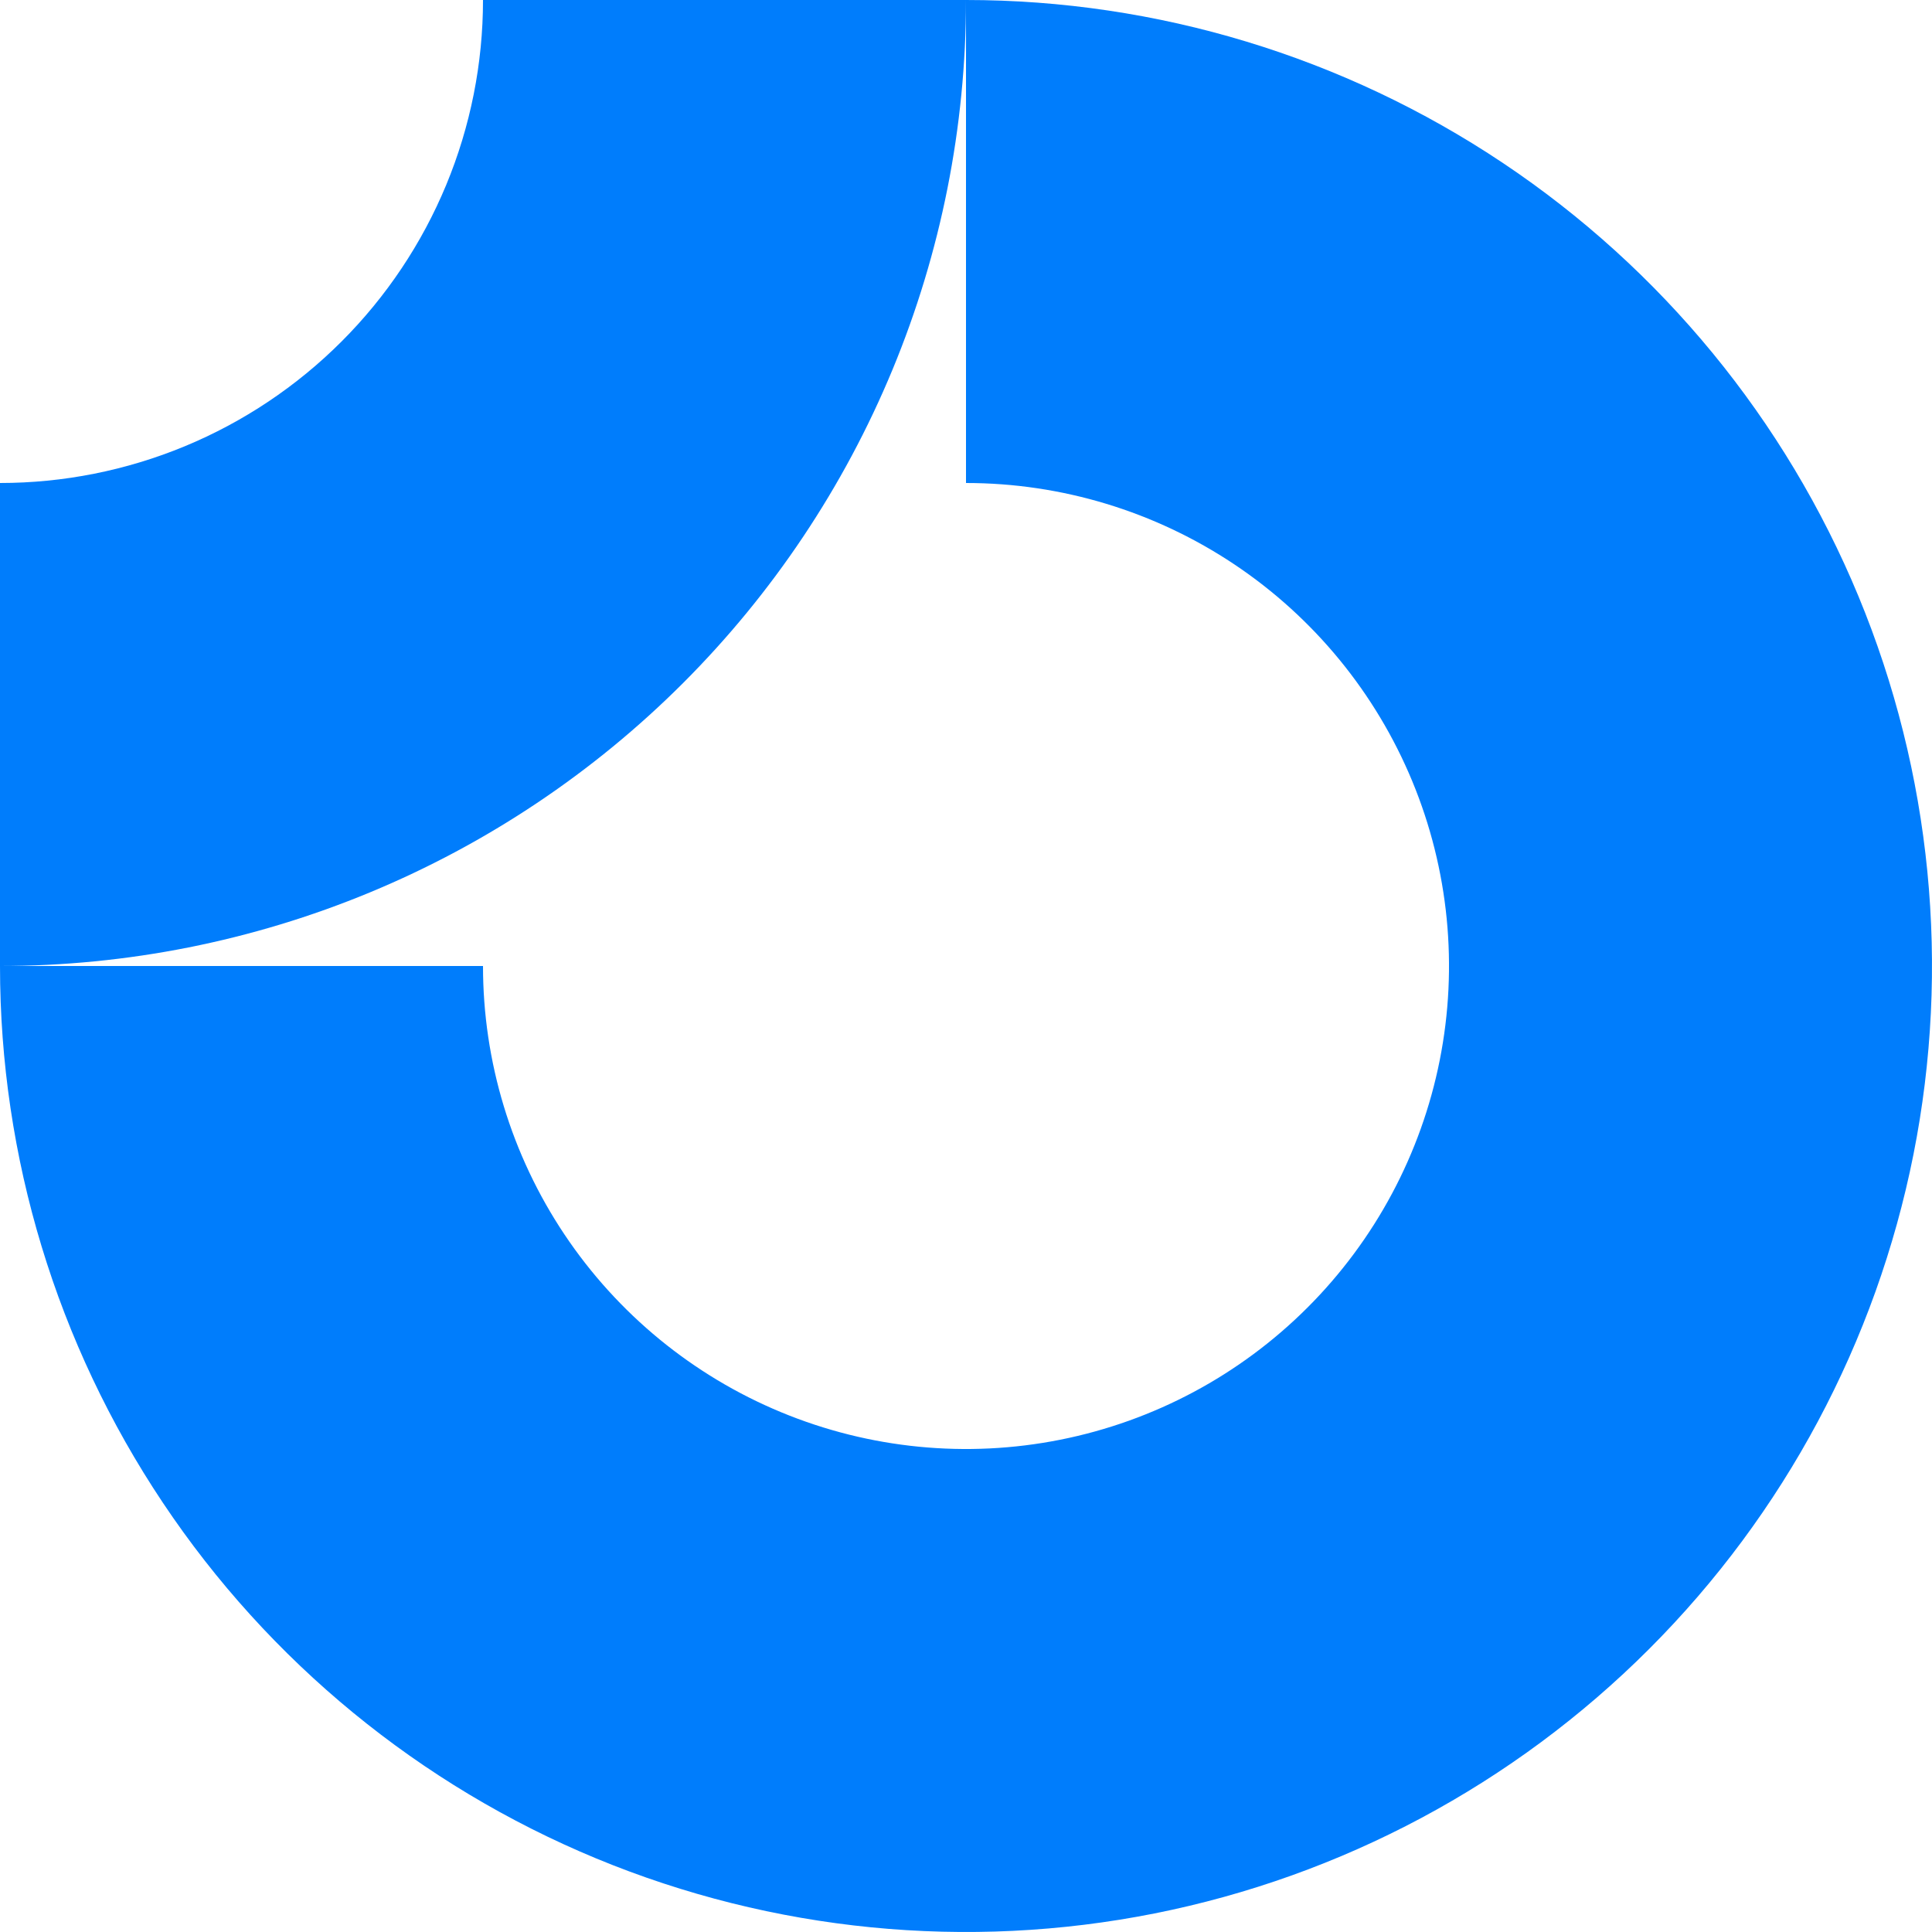
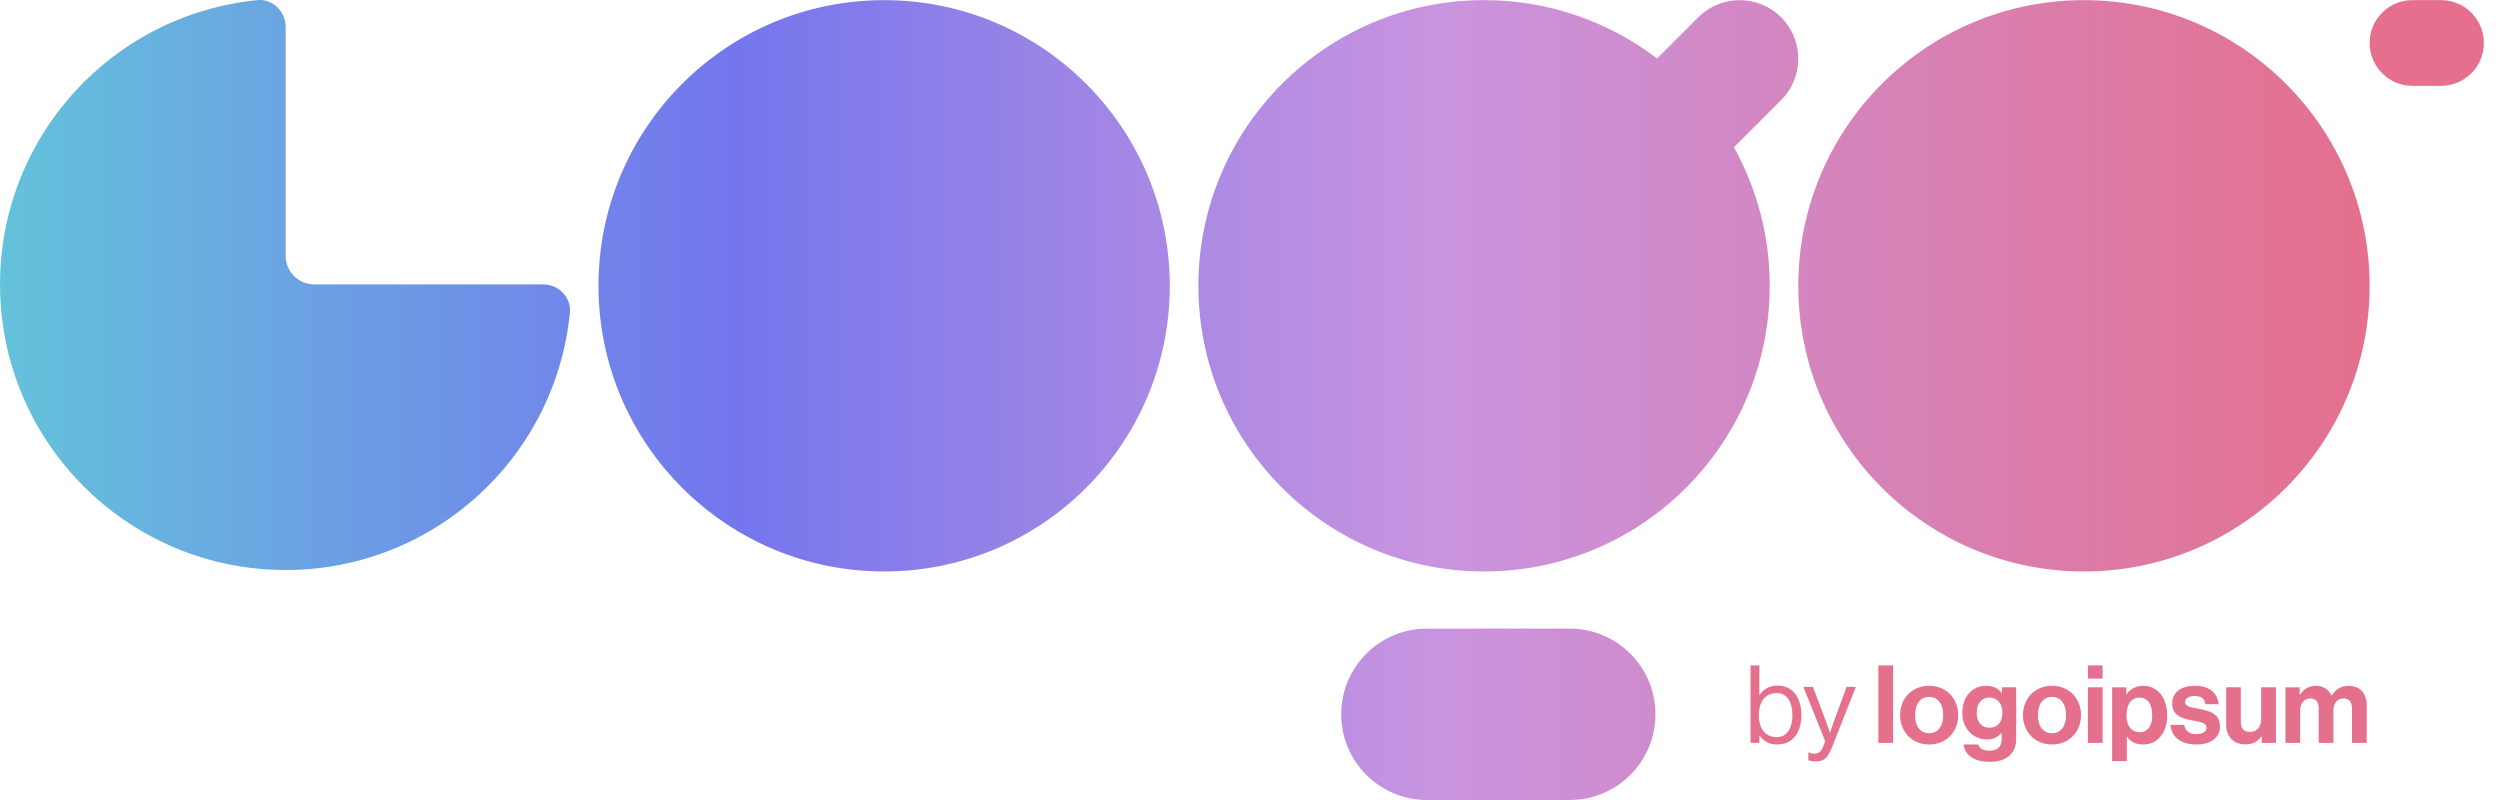
- <svg xmlns="http://www.w3.org/2000/svg" id="logo-86" width="40" height="40" viewBox="0 0 40 40" fill="none">
-   <path class="ccustom" fill-rule="evenodd" clip-rule="evenodd" d="M25.556 11.685C23.911 10.586 21.978 10 20 10V0C23.956 0 27.822 1.173 31.111 3.371C34.4 5.568 36.964 8.692 38.478 12.346C39.991 16.001 40.387 20.022 39.616 23.902C38.844 27.781 36.939 31.345 34.142 34.142C31.345 36.939 27.781 38.844 23.902 39.616C20.022 40.387 16.001 39.991 12.346 38.478C8.692 36.964 5.568 34.4 3.371 31.111C1.173 27.822 0 23.956 0 20H10C10 21.978 10.586 23.911 11.685 25.556C12.784 27.2 14.346 28.482 16.173 29.239C18 29.996 20.011 30.194 21.951 29.808C23.891 29.422 25.672 28.47 27.071 27.071C28.47 25.672 29.422 23.891 29.808 21.951C30.194 20.011 29.996 18 29.239 16.173C28.482 14.346 27.2 12.784 25.556 11.685Z" fill="#007DFC" />
-   <path class="ccustom" fill-rule="evenodd" clip-rule="evenodd" d="M10 5.16562e-07C10 1.313 9.741 2.614 9.239 3.827C8.736 5.04 8 6.142 7.071 7.071C6.142 8 5.04 8.736 3.827 9.239C2.614 9.741 1.313 10 5.4439e-06 10L5.00679e-06 20C2.626 20 5.227 19.483 7.654 18.478C10.08 17.473 12.285 15.999 14.142 14.142C15.999 12.285 17.473 10.08 18.478 7.654C19.483 5.227 20 2.626 20 -3.81469e-06L10 5.16562e-07Z" fill="#007DFC" />
+ <svg xmlns="http://www.w3.org/2000/svg" id="logo-79" class="gradient" width="125" height="40" viewBox="0 0 125 40" fill="none">
+   <path class="ccustom" d="M88.861 37.225c.759 0 1.208-.575 1.208-1.474 0-.932-.482-1.474-1.192-1.474-.406 0-.688.18-.899.466h-.01V33.27h-.44v3.873h.44v-.368h.01c.228.314.504.45.883.45Zm-.032-.369c-.596 0-.889-.471-.889-1.1 0-.606.282-1.105.894-1.105.531 0 .786.477.786 1.105 0 .634-.255 1.1-.791 1.1Zm1.983 1.214c.341 0 .558-.12.785-.7l1.198-3.028h-.466l-.64 1.745c-.086.233-.184.547-.184.547h-.01s-.104-.314-.19-.547l-.661-1.745h-.477l1.094 2.72-.108.276c-.108.271-.233.342-.417.342a.616.616 0 0 1-.298-.06h-.022v.39c.12.049.228.06.396.06Zm3.106-.927h.737V33.27h-.737v3.873Zm2.539.082c.861 0 1.452-.64 1.452-1.469 0-.829-.59-1.468-1.452-1.468-.861 0-1.452.64-1.452 1.468 0 .83.59 1.469 1.452 1.469Zm0-.564c-.455 0-.704-.363-.704-.905 0-.541.249-.91.704-.91.45 0 .704.369.704.91 0 .542-.254.905-.704.905Zm3.019 1.43c.412 0 .769-.097 1.002-.314.206-.19.331-.455.331-.845v-2.568h-.71v.293h-.011c-.168-.233-.422-.369-.77-.369-.703 0-1.202.531-1.202 1.36 0 .84.607 1.327 1.225 1.327.352 0 .563-.14.725-.325h.017v.304c0 .379-.2.58-.618.58-.341 0-.498-.136-.558-.31h-.731c.075.542.541.867 1.3.867Zm-.01-1.706c-.38 0-.63-.276-.63-.748 0-.466.25-.758.624-.758.444 0 .661.346.661.753 0 .412-.19.753-.656.753Zm3.134.84c.861 0 1.452-.64 1.452-1.469 0-.829-.591-1.468-1.452-1.468-.862 0-1.452.64-1.452 1.468 0 .83.59 1.469 1.452 1.469Zm0-.564c-.455 0-.705-.363-.705-.905 0-.541.25-.91.705-.91.449 0 .704.369.704.91 0 .542-.255.905-.704.905Zm1.794.482h.737v-2.779h-.737v2.78Zm0-3.212h.737v-.661h-.737v.66Zm1.212 4.122h.737V36.83h.01c.158.239.412.396.802.396.715 0 1.203-.57 1.203-1.469 0-.867-.471-1.468-1.208-1.468a.972.972 0 0 0-.818.423h-.016v-.347h-.71v3.69Zm1.392-1.44c-.439 0-.672-.331-.672-.835 0-.498.185-.894.645-.894.455 0 .639.368.639.894s-.238.834-.612.834Zm2.83.612c.693 0 1.17-.336 1.17-.894 0-.65-.515-.78-.981-.878-.395-.081-.763-.103-.763-.341 0-.2.189-.31.476-.31.315 0 .504.11.537.407h.666c-.054-.558-.46-.92-1.192-.92-.634 0-1.132.286-1.132.888 0 .606.487.742.986.84.379.075.731.102.731.368 0 .195-.184.32-.509.32-.33 0-.558-.141-.607-.461h-.682c.043.59.493.98 1.3.98Zm3.968-.082v-2.779h-.737v1.604c0 .368-.212.628-.558.628-.314 0-.461-.179-.461-.504v-1.728h-.731v1.853c0 .607.347 1.002.964 1.002.39 0 .607-.146.797-.4h.016v.324h.71Zm.476 0h.737V35.53c0-.369.2-.607.498-.607.271 0 .428.163.428.477v1.744h.737V35.53c0-.369.19-.607.499-.607.271 0 .428.163.428.477v1.744h.737v-1.869c0-.607-.331-.986-.916-.986-.352 0-.645.184-.834.488h-.011a.83.83 0 0 0-.77-.488.908.908 0 0 0-.807.45h-.016v-.374h-.71v2.78Z" fill="#E5708C" />
+   <path d="M118.481 2.149c0-1.183.959-2.143 2.142-2.143h1.429a2.142 2.142 0 0 1 0 4.286h-1.429a2.142 2.142 0 0 1-2.142-2.143ZM58.49 14.29c0 7.888-6.394 14.283-14.283 14.283-7.888 0-14.283-6.395-14.283-14.283C29.924 6.4 36.319.007 44.207.007 52.096.007 58.49 6.4 58.49 14.29Zm-31.352-.071c.79 0 1.436.64 1.357 1.426A14.283 14.283 0 1 1 12.857.007c.785-.08 1.426.568 1.426 1.356V12.79c0 .79.64 1.429 1.429 1.429h11.426ZM78.487 31.43a4.285 4.285 0 1 1 0 8.57h-7.141a4.285 4.285 0 0 1 0-8.57h7.141Zm-4.285-2.857c7.889 0 14.284-6.395 14.284-14.283a14.22 14.22 0 0 0-1.789-6.925l2.36-2.36a2.928 2.928 0 1 0-4.142-4.14l-2.06 2.06A14.22 14.22 0 0 0 74.201.006C66.314.007 59.92 6.4 59.92 14.29c0 7.888 6.395 14.283 14.283 14.283Zm44.279-14.283c0 7.888-6.395 14.283-14.284 14.283-7.888 0-14.283-6.395-14.283-14.283 0-7.89 6.395-14.283 14.283-14.283 7.889 0 14.284 6.394 14.284 14.283Z" fill="url(#gradient_a1234)" />
+   <defs>
+     <linearGradient id="gradient_a1234" x1="0" y1="16" x2="119" y2="16" gradientUnits="userSpaceOnUse">
+       <stop class="ccompli1" stop-color="#64C2DB" />
+       <stop class="ccompli2" offset=".307" stop-color="#7476ED" />
+       <stop class="ccustom" offset=".604" stop-color="#C994DF" />
+       <stop class="ccompli1" offset="1" stop-color="#E56F8C" />
+     </linearGradient>
+   </defs>
</svg>
